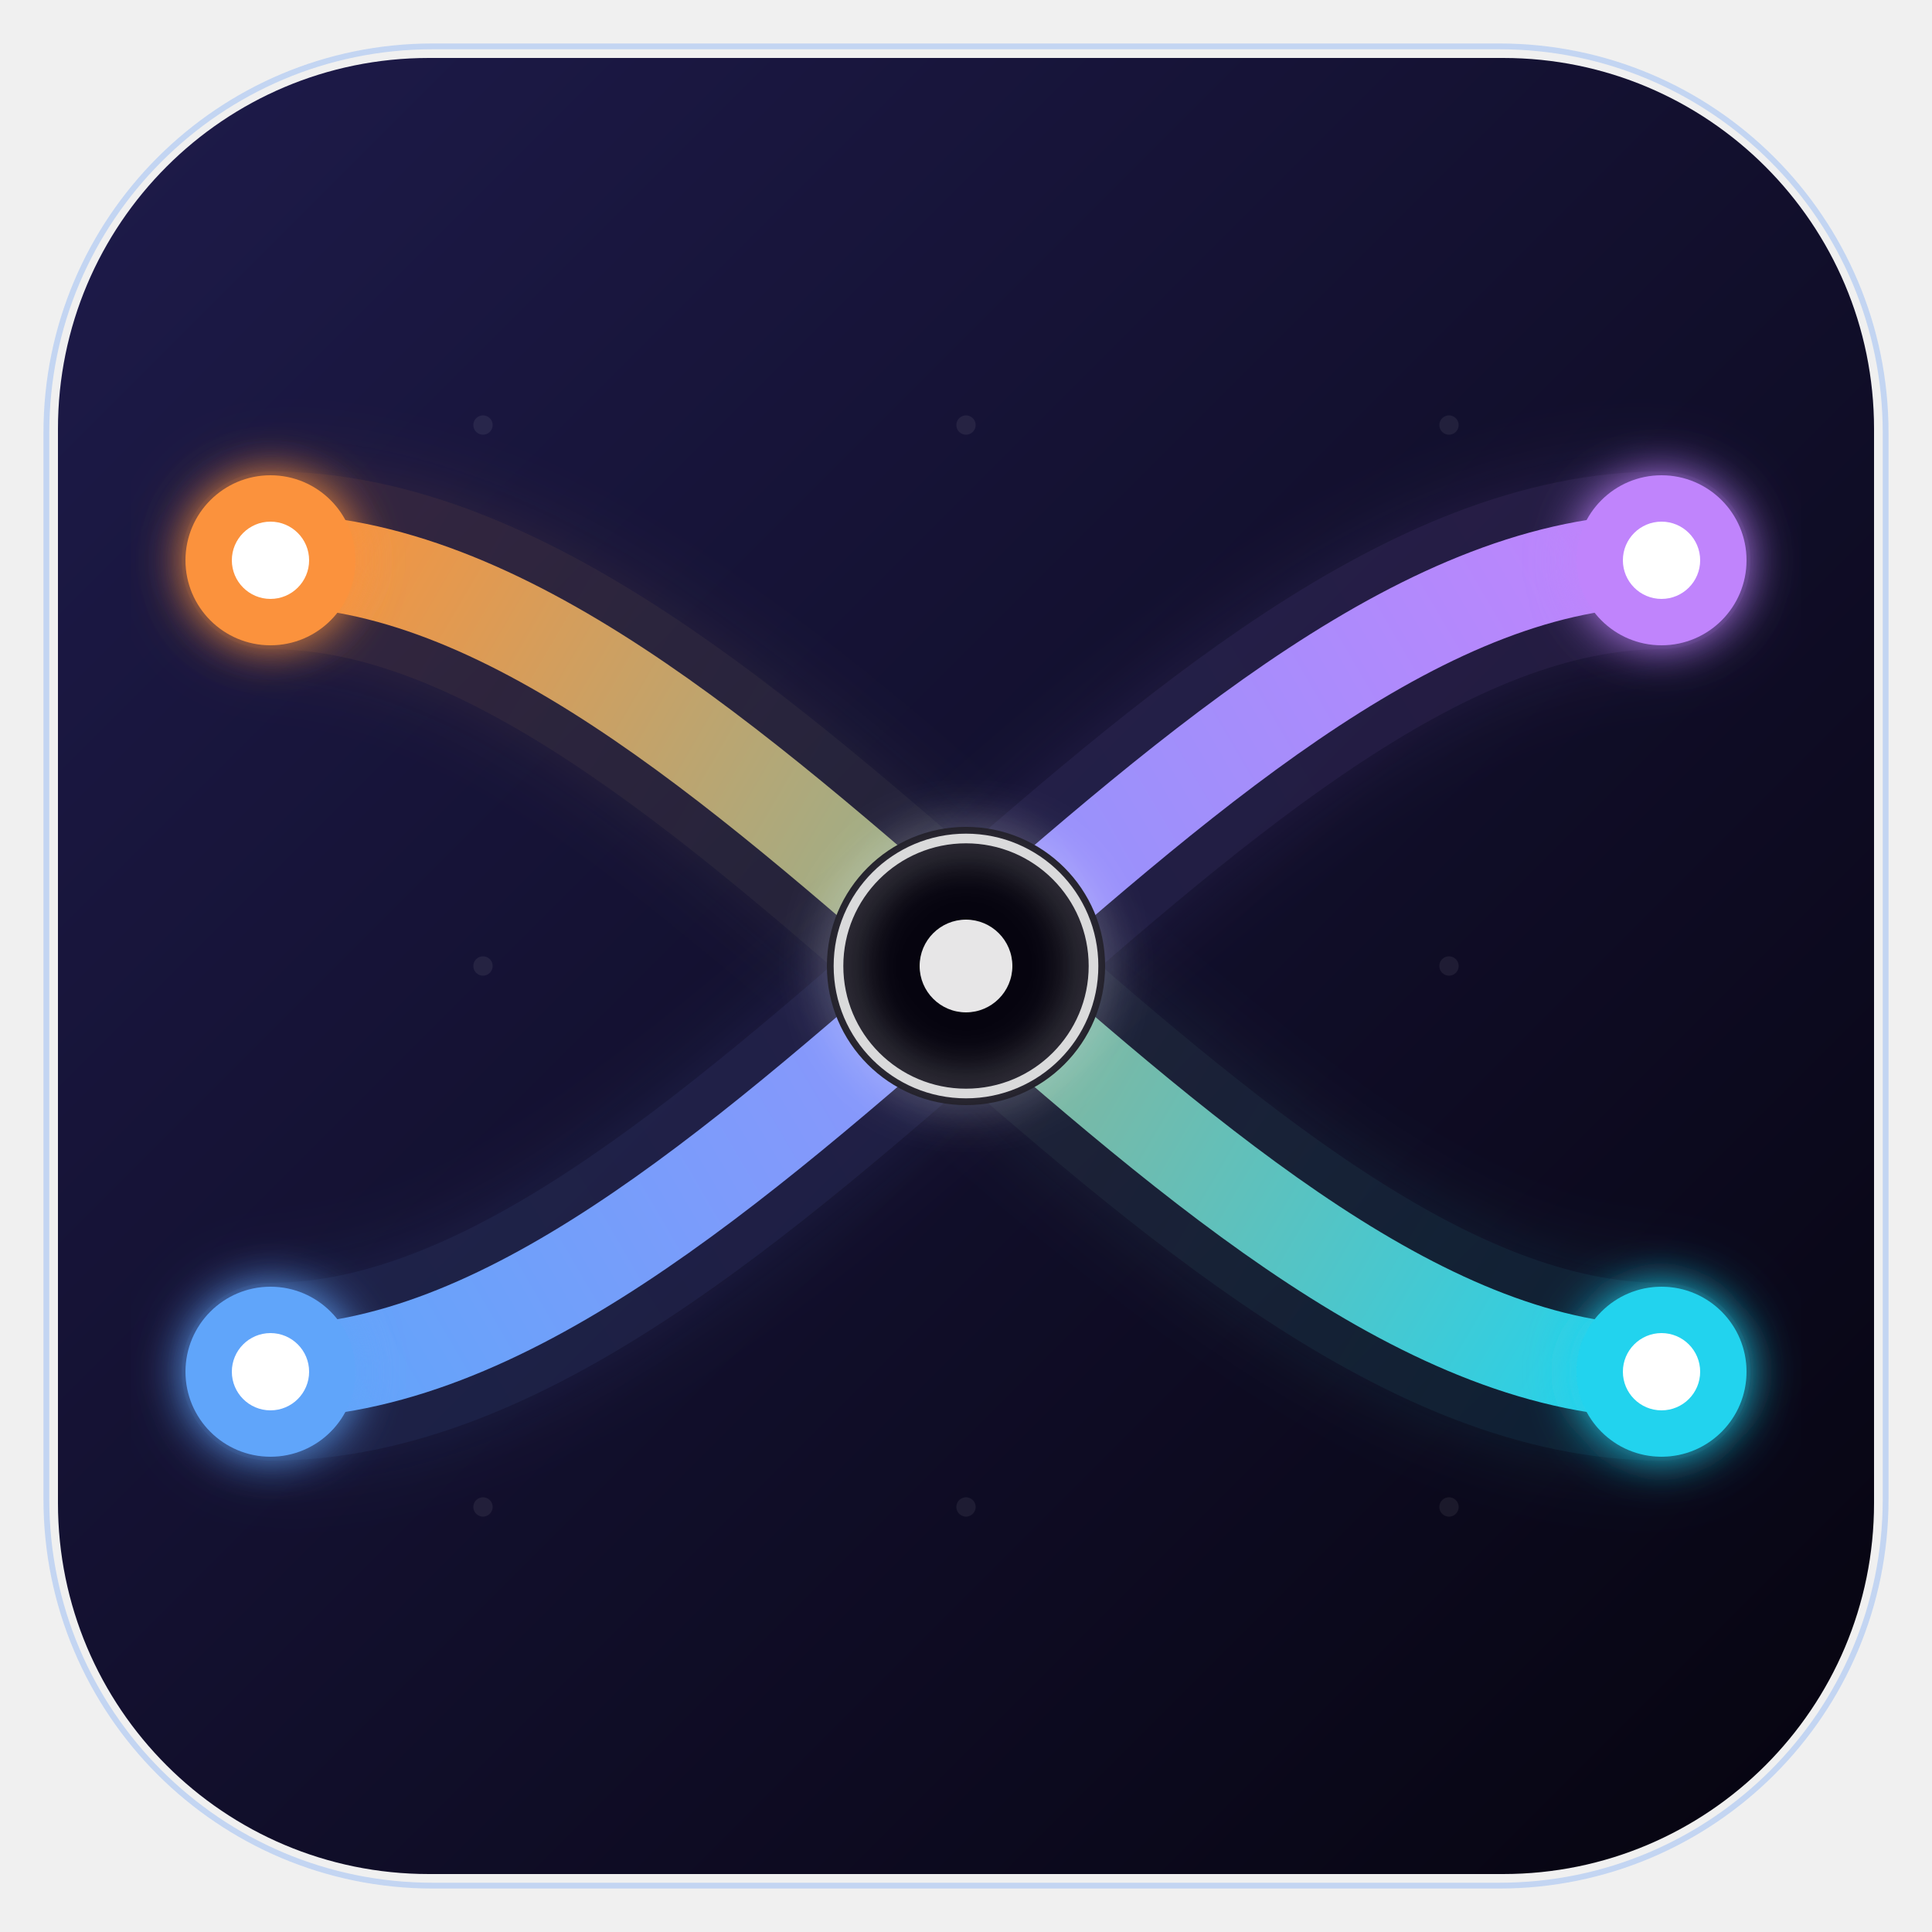
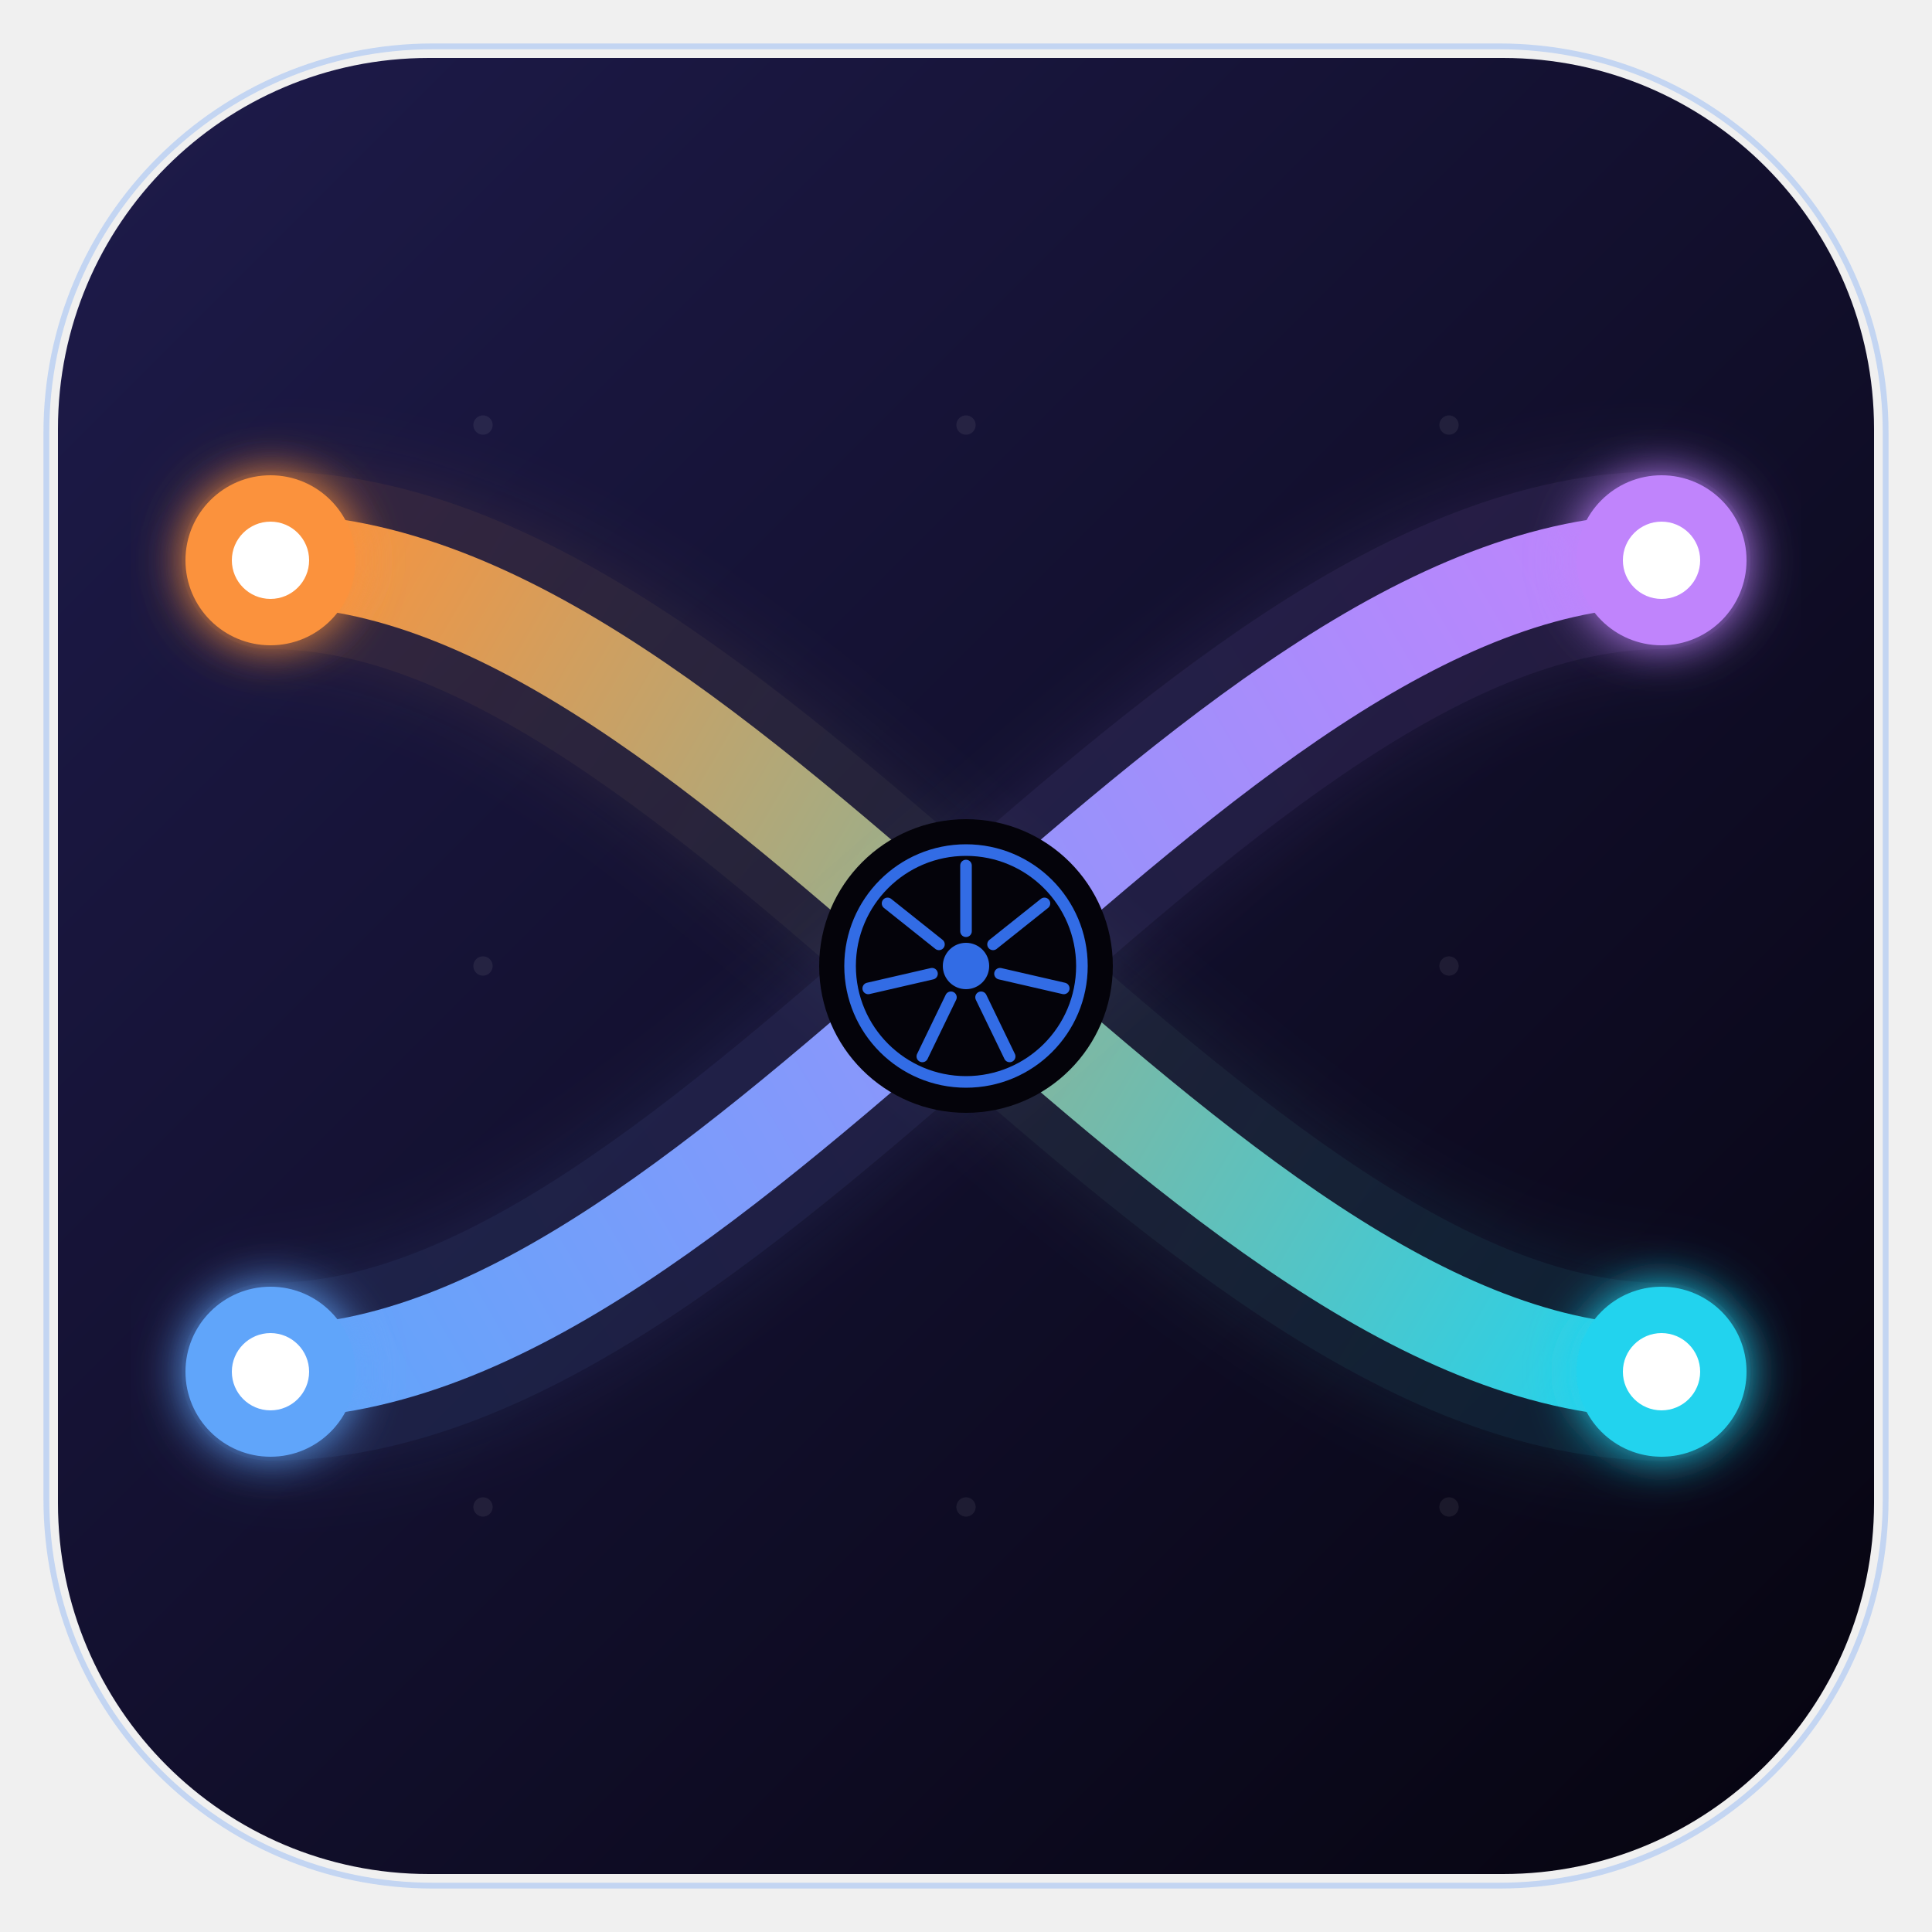
<svg xmlns="http://www.w3.org/2000/svg" viewBox="0 0 500 500" width="500" height="500">
  <defs>
    <linearGradient id="bg" x1="0" y1="0" x2="1" y2="1">
      <stop offset="0%" stop-color="#1e1b4b" />
      <stop offset="100%" stop-color="#06040f" />
    </linearGradient>
    <linearGradient id="gradA" x1="70" y1="145" x2="430" y2="355" gradientUnits="userSpaceOnUse">
      <stop offset="0%" stop-color="#fb923c" />
      <stop offset="100%" stop-color="#22d3ee" />
    </linearGradient>
    <linearGradient id="gradB" x1="70" y1="355" x2="430" y2="145" gradientUnits="userSpaceOnUse">
      <stop offset="0%" stop-color="#60a5fa" />
      <stop offset="100%" stop-color="#c084fc" />
    </linearGradient>
    <filter id="glow" x="-50%" y="-50%" width="200%" height="200%">
      <feGaussianBlur stdDeviation="6" result="blur" />
      <feMerge>
        <feMergeNode in="blur" />
        <feMergeNode in="SourceGraphic" />
      </feMerge>
    </filter>
    <filter id="pathglow" x="-10%" y="-30%" width="120%" height="160%">
      <feGaussianBlur stdDeviation="10" result="blur" />
      <feMerge>
        <feMergeNode in="blur" />
        <feMergeNode in="SourceGraphic" />
      </feMerge>
    </filter>
  </defs>
  <rect x="12" y="12" width="476" height="476" rx="100" fill="none" stroke="#3b82f6" stroke-width="1.5" opacity="0.25" />
  <rect x="15" y="15" width="470" height="470" rx="96" fill="url(#bg)" />
  <g fill="#ffffff" opacity="0.07">
    <circle cx="125" cy="110" r="2.5" />
    <circle cx="250" cy="110" r="2.5" />
    <circle cx="375" cy="110" r="2.5" />
    <circle cx="125" cy="250" r="2.5" />
    <circle cx="375" cy="250" r="2.5" />
    <circle cx="125" cy="390" r="2.5" />
    <circle cx="250" cy="390" r="2.5" />
    <circle cx="375" cy="390" r="2.5" />
  </g>
  <path d="M 70,145 C 190,145 310,355 430,355" stroke="url(#gradA)" stroke-width="46" fill="none" stroke-linecap="round" opacity="0.12" filter="url(#pathglow)" />
  <path d="M 70,145 C 190,145 310,355 430,355" stroke="url(#gradA)" stroke-width="24" fill="none" stroke-linecap="round" />
  <path d="M 70,355 C 190,355 310,145 430,145" stroke="url(#gradB)" stroke-width="46" fill="none" stroke-linecap="round" opacity="0.12" filter="url(#pathglow)" />
  <path d="M 70,355 C 190,355 310,145 430,145" stroke="url(#gradB)" stroke-width="24" fill="none" stroke-linecap="round" />
  <circle cx="70" cy="145" r="22" fill="#fb923c" filter="url(#glow)" />
  <circle cx="70" cy="145" r="10" fill="#fff" />
  <circle cx="70" cy="355" r="22" fill="#60a5fa" filter="url(#glow)" />
  <circle cx="70" cy="355" r="10" fill="#fff" />
  <circle cx="430" cy="355" r="22" fill="#22d3ee" filter="url(#glow)" />
  <circle cx="430" cy="355" r="10" fill="#fff" />
  <circle cx="430" cy="145" r="22" fill="#c084fc" filter="url(#glow)" />
  <circle cx="430" cy="145" r="10" fill="#fff" />
-   <circle cx="250" cy="250" r="36" fill="#06040f" />
-   <circle cx="250" cy="250" r="33" fill="none" stroke="#ffffff" stroke-width="2.5" opacity="0.85" filter="url(#glow)" />
-   <circle cx="250" cy="250" r="12" fill="#ffffff" opacity="0.9" />
+   <circle cx="250" cy="250" r="38" fill="#04030a" />
+   <circle cx="250" cy="250" r="30" fill="none" stroke="#326CE5" stroke-width="3" />
+   <line x1="250" y1="241" x2="250" y2="224" stroke="#326CE5" stroke-width="3" stroke-linecap="round" />
+   <line x1="257" y1="244.4" x2="270.3" y2="233.8" stroke="#326CE5" stroke-width="3" stroke-linecap="round" />
+   <line x1="258.8" y1="252" x2="275.3" y2="255.8" stroke="#326CE5" stroke-width="3" stroke-linecap="round" />
+   <line x1="253.9" y1="258.1" x2="261.3" y2="273.4" stroke="#326CE5" stroke-width="3" stroke-linecap="round" />
+   <line x1="246.1" y1="258.1" x2="238.7" y2="273.4" stroke="#326CE5" stroke-width="3" stroke-linecap="round" />
+   <line x1="241.2" y1="252" x2="224.7" y2="255.8" stroke="#326CE5" stroke-width="3" stroke-linecap="round" />
+   <line x1="243" y1="244.4" x2="229.7" y2="233.8" stroke="#326CE5" stroke-width="3" stroke-linecap="round" />
+   <circle cx="250" cy="250" r="6" fill="#326CE5" />
</svg>
